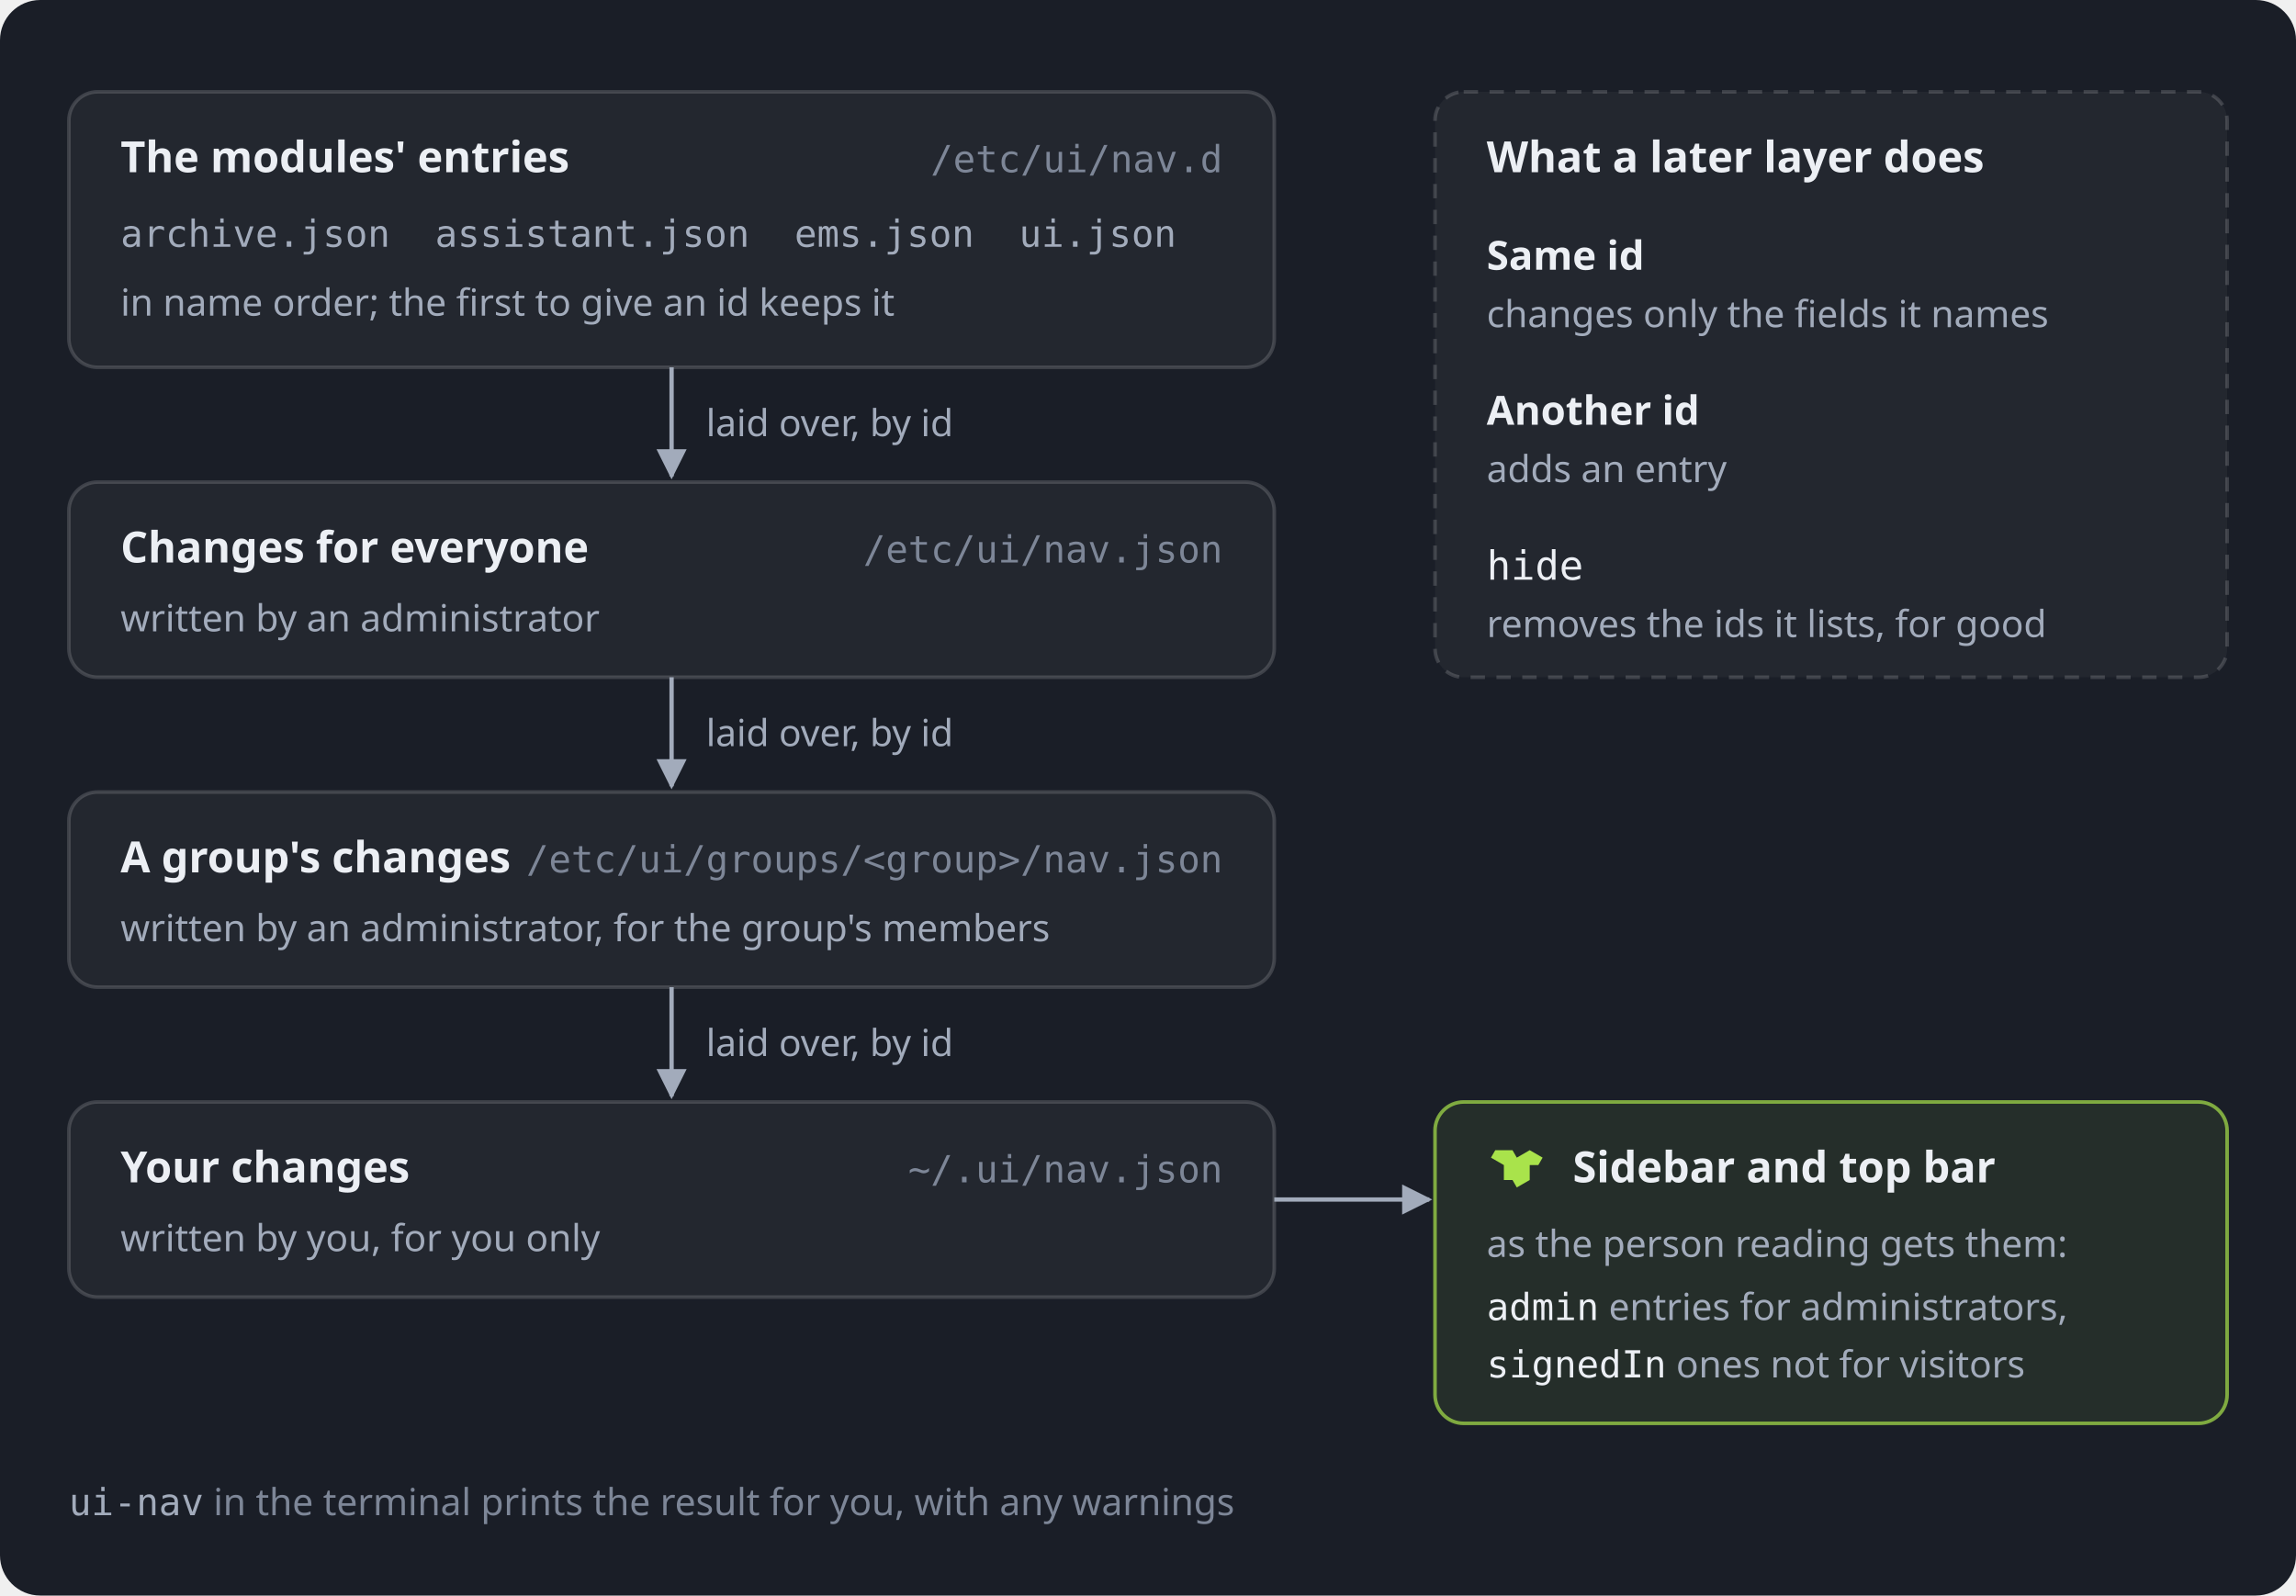
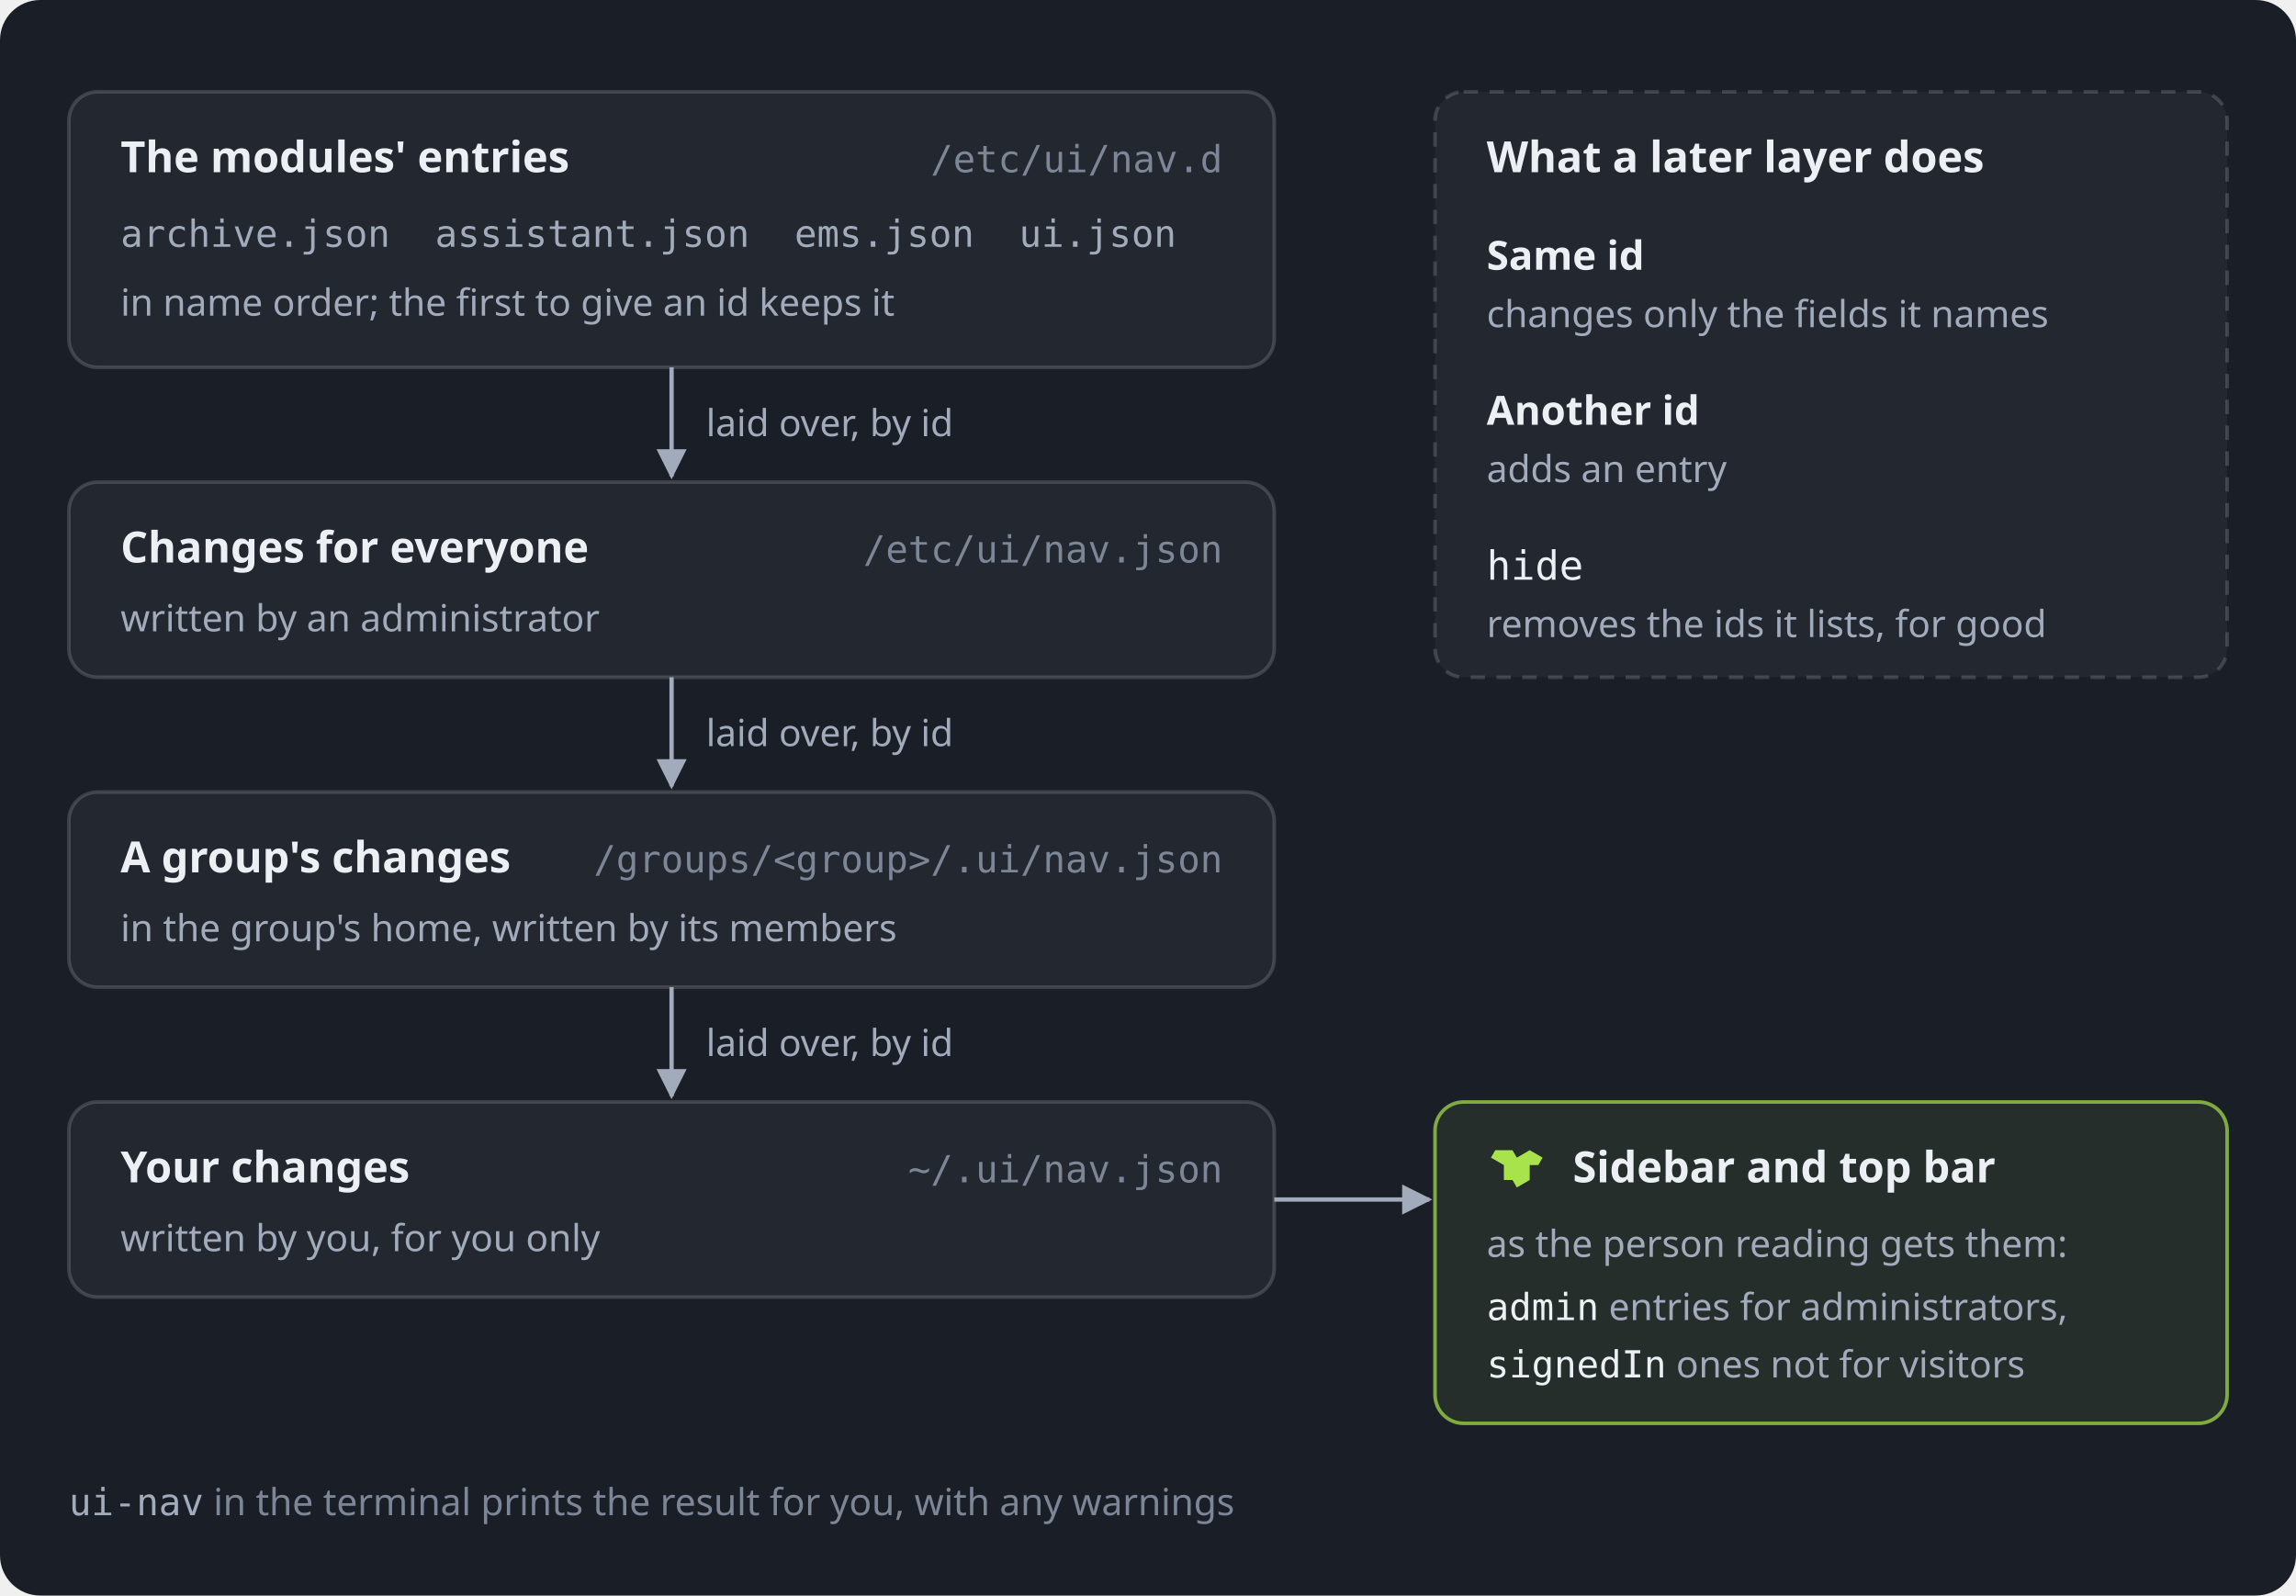
<svg xmlns="http://www.w3.org/2000/svg" viewBox="0 0 800 556" width="800" height="556">
  <defs>
    <marker id="nav-layers-arrow" viewBox="0 0 10 10" refX="9" refY="5" markerWidth="7" markerHeight="7" orient="auto-start-reverse">
      <path d="M0,0 L10,5 L0,10 z" fill="#a2abbb" />
    </marker>
  </defs>
  <rect width="800" height="556" rx="14" fill="#1a1e27" />
  <rect x="24" y="32" width="420" height="96" rx="10" fill="#ffffff" fill-opacity="0.04" stroke="#ffffff" stroke-opacity="0.16" stroke-width="1.25" />
  <text x="42" y="60" font-family="Familjen Grotesk, ui-sans-serif, system-ui, sans-serif" font-size="15" font-weight="600" fill="#eceff4">The modules' entries</text>
  <text x="426" y="60" text-anchor="end" font-family="Fragment Mono, ui-monospace, monospace" font-size="13" fill="#7d8697">/etc/ui/nav.d</text>
  <text x="42" y="86" font-family="Fragment Mono, ui-monospace, monospace" font-size="13" fill="#a2abbb" xml:space="preserve">archive.json  assistant.json  ems.json  ui.json</text>
  <text x="42" y="110" font-family="Familjen Grotesk, ui-sans-serif, system-ui, sans-serif" font-size="13" fill="#a2abbb">in name order; the first to give an id keeps it</text>
  <line x1="234" y1="128" x2="234" y2="166" stroke="#a2abbb" stroke-width="1.5" marker-end="url(#nav-layers-arrow)" />
  <text x="246" y="152" font-family="Familjen Grotesk, ui-sans-serif, system-ui, sans-serif" font-size="13" fill="#a2abbb">laid over, by id</text>
  <rect x="24" y="168" width="420" height="68" rx="10" fill="#ffffff" fill-opacity="0.04" stroke="#ffffff" stroke-opacity="0.16" stroke-width="1.25" />
  <text x="42" y="196" font-family="Familjen Grotesk, ui-sans-serif, system-ui, sans-serif" font-size="15" font-weight="600" fill="#eceff4">Changes for everyone</text>
  <text x="426" y="196" text-anchor="end" font-family="Fragment Mono, ui-monospace, monospace" font-size="13" fill="#7d8697">/etc/ui/nav.json</text>
  <text x="42" y="220" font-family="Familjen Grotesk, ui-sans-serif, system-ui, sans-serif" font-size="13" fill="#a2abbb">written by an administrator</text>
  <line x1="234" y1="236" x2="234" y2="274" stroke="#a2abbb" stroke-width="1.5" marker-end="url(#nav-layers-arrow)" />
  <text x="246" y="260" font-family="Familjen Grotesk, ui-sans-serif, system-ui, sans-serif" font-size="13" fill="#a2abbb">laid over, by id</text>
  <rect x="24" y="276" width="420" height="68" rx="10" fill="#ffffff" fill-opacity="0.04" stroke="#ffffff" stroke-opacity="0.16" stroke-width="1.25" />
  <text x="42" y="304" font-family="Familjen Grotesk, ui-sans-serif, system-ui, sans-serif" font-size="15" font-weight="600" fill="#eceff4">A group's changes</text>
-   <text x="426" y="304" text-anchor="end" font-family="Fragment Mono, ui-monospace, monospace" font-size="13" fill="#7d8697">/etc/ui/groups/&lt;group&gt;/nav.json</text>
-   <text x="42" y="328" font-family="Familjen Grotesk, ui-sans-serif, system-ui, sans-serif" font-size="13" fill="#a2abbb">written by an administrator, for the group's members</text>
+   <text x="426" y="304" text-anchor="end" font-family="Fragment Mono, ui-monospace, monospace" font-size="13" fill="#7d8697">/groups/&lt;group&gt;/.ui/nav.json</text>
+   <text x="42" y="328" font-family="Familjen Grotesk, ui-sans-serif, system-ui, sans-serif" font-size="13" fill="#a2abbb">in the group's home, written by its members</text>
  <line x1="234" y1="344" x2="234" y2="382" stroke="#a2abbb" stroke-width="1.5" marker-end="url(#nav-layers-arrow)" />
  <text x="246" y="368" font-family="Familjen Grotesk, ui-sans-serif, system-ui, sans-serif" font-size="13" fill="#a2abbb">laid over, by id</text>
  <rect x="24" y="384" width="420" height="68" rx="10" fill="#ffffff" fill-opacity="0.04" stroke="#ffffff" stroke-opacity="0.16" stroke-width="1.25" />
  <text x="42" y="412" font-family="Familjen Grotesk, ui-sans-serif, system-ui, sans-serif" font-size="15" font-weight="600" fill="#eceff4">Your changes</text>
  <text x="426" y="412" text-anchor="end" font-family="Fragment Mono, ui-monospace, monospace" font-size="13" fill="#7d8697">~/.ui/nav.json</text>
  <text x="42" y="436" font-family="Familjen Grotesk, ui-sans-serif, system-ui, sans-serif" font-size="13" fill="#a2abbb">written by you, for you only</text>
  <line x1="444" y1="418" x2="498" y2="418" stroke="#a2abbb" stroke-width="1.5" marker-end="url(#nav-layers-arrow)" />
  <rect x="500" y="32" width="276" height="204" rx="10" fill="#ffffff" fill-opacity="0.04" stroke="#ffffff" stroke-opacity="0.16" stroke-width="1.25" stroke-dasharray="5 4" />
  <text x="518" y="60" font-family="Familjen Grotesk, ui-sans-serif, system-ui, sans-serif" font-size="15" font-weight="600" fill="#eceff4">What a later layer does</text>
  <text x="518" y="94" font-family="Familjen Grotesk, ui-sans-serif, system-ui, sans-serif" font-size="14" font-weight="600" fill="#eceff4">Same id</text>
  <text x="518" y="114" font-family="Familjen Grotesk, ui-sans-serif, system-ui, sans-serif" font-size="13" fill="#a2abbb">changes only the fields it names</text>
  <text x="518" y="148" font-family="Familjen Grotesk, ui-sans-serif, system-ui, sans-serif" font-size="14" font-weight="600" fill="#eceff4">Another id</text>
  <text x="518" y="168" font-family="Familjen Grotesk, ui-sans-serif, system-ui, sans-serif" font-size="13" fill="#a2abbb">adds an entry</text>
  <text x="518" y="202" font-family="Fragment Mono, ui-monospace, monospace" font-size="14" fill="#eceff4">hide</text>
  <text x="518" y="222" font-family="Familjen Grotesk, ui-sans-serif, system-ui, sans-serif" font-size="13" fill="#a2abbb">removes the ids it lists, for good</text>
  <rect x="500" y="384" width="276" height="112" rx="10" fill="#a9e34b" fill-opacity="0.08" stroke="#a9e34b" stroke-opacity="0.7" stroke-width="1.25" />
  <polygon points="0,0 -1.5,-.866 -1,-1.732 1,-1.732 1.5,-.866 3,-1.732 4.5,-.866 4,0 3,0 3,1.732 1.5,2.598 1,1.732 0,1.732" transform="translate(524 406) scale(3)" fill="#a9e34b" />
  <text x="548" y="412" font-family="Familjen Grotesk, ui-sans-serif, system-ui, sans-serif" font-size="15" font-weight="600" fill="#eceff4">Sidebar and top bar</text>
  <text x="518" y="438" font-family="Familjen Grotesk, ui-sans-serif, system-ui, sans-serif" font-size="13" fill="#a2abbb">as the person reading gets them:</text>
  <text font-family="Familjen Grotesk, ui-sans-serif, system-ui, sans-serif" font-size="13" fill="#a2abbb">
    <tspan x="518" y="460" font-family="Fragment Mono, ui-monospace, monospace" fill="#eceff4">admin</tspan>
    <tspan> entries for administrators,</tspan>
    <tspan x="518" y="480" font-family="Fragment Mono, ui-monospace, monospace" fill="#eceff4">signedIn</tspan>
    <tspan> ones not for visitors</tspan>
  </text>
  <text x="24" y="528" font-family="Familjen Grotesk, ui-sans-serif, system-ui, sans-serif" font-size="13" fill="#7d8697">
    <tspan font-family="Fragment Mono, ui-monospace, monospace" fill="#a2abbb">ui-nav</tspan>
    <tspan> in the terminal prints the result for you, with any warnings</tspan>
  </text>
</svg>
